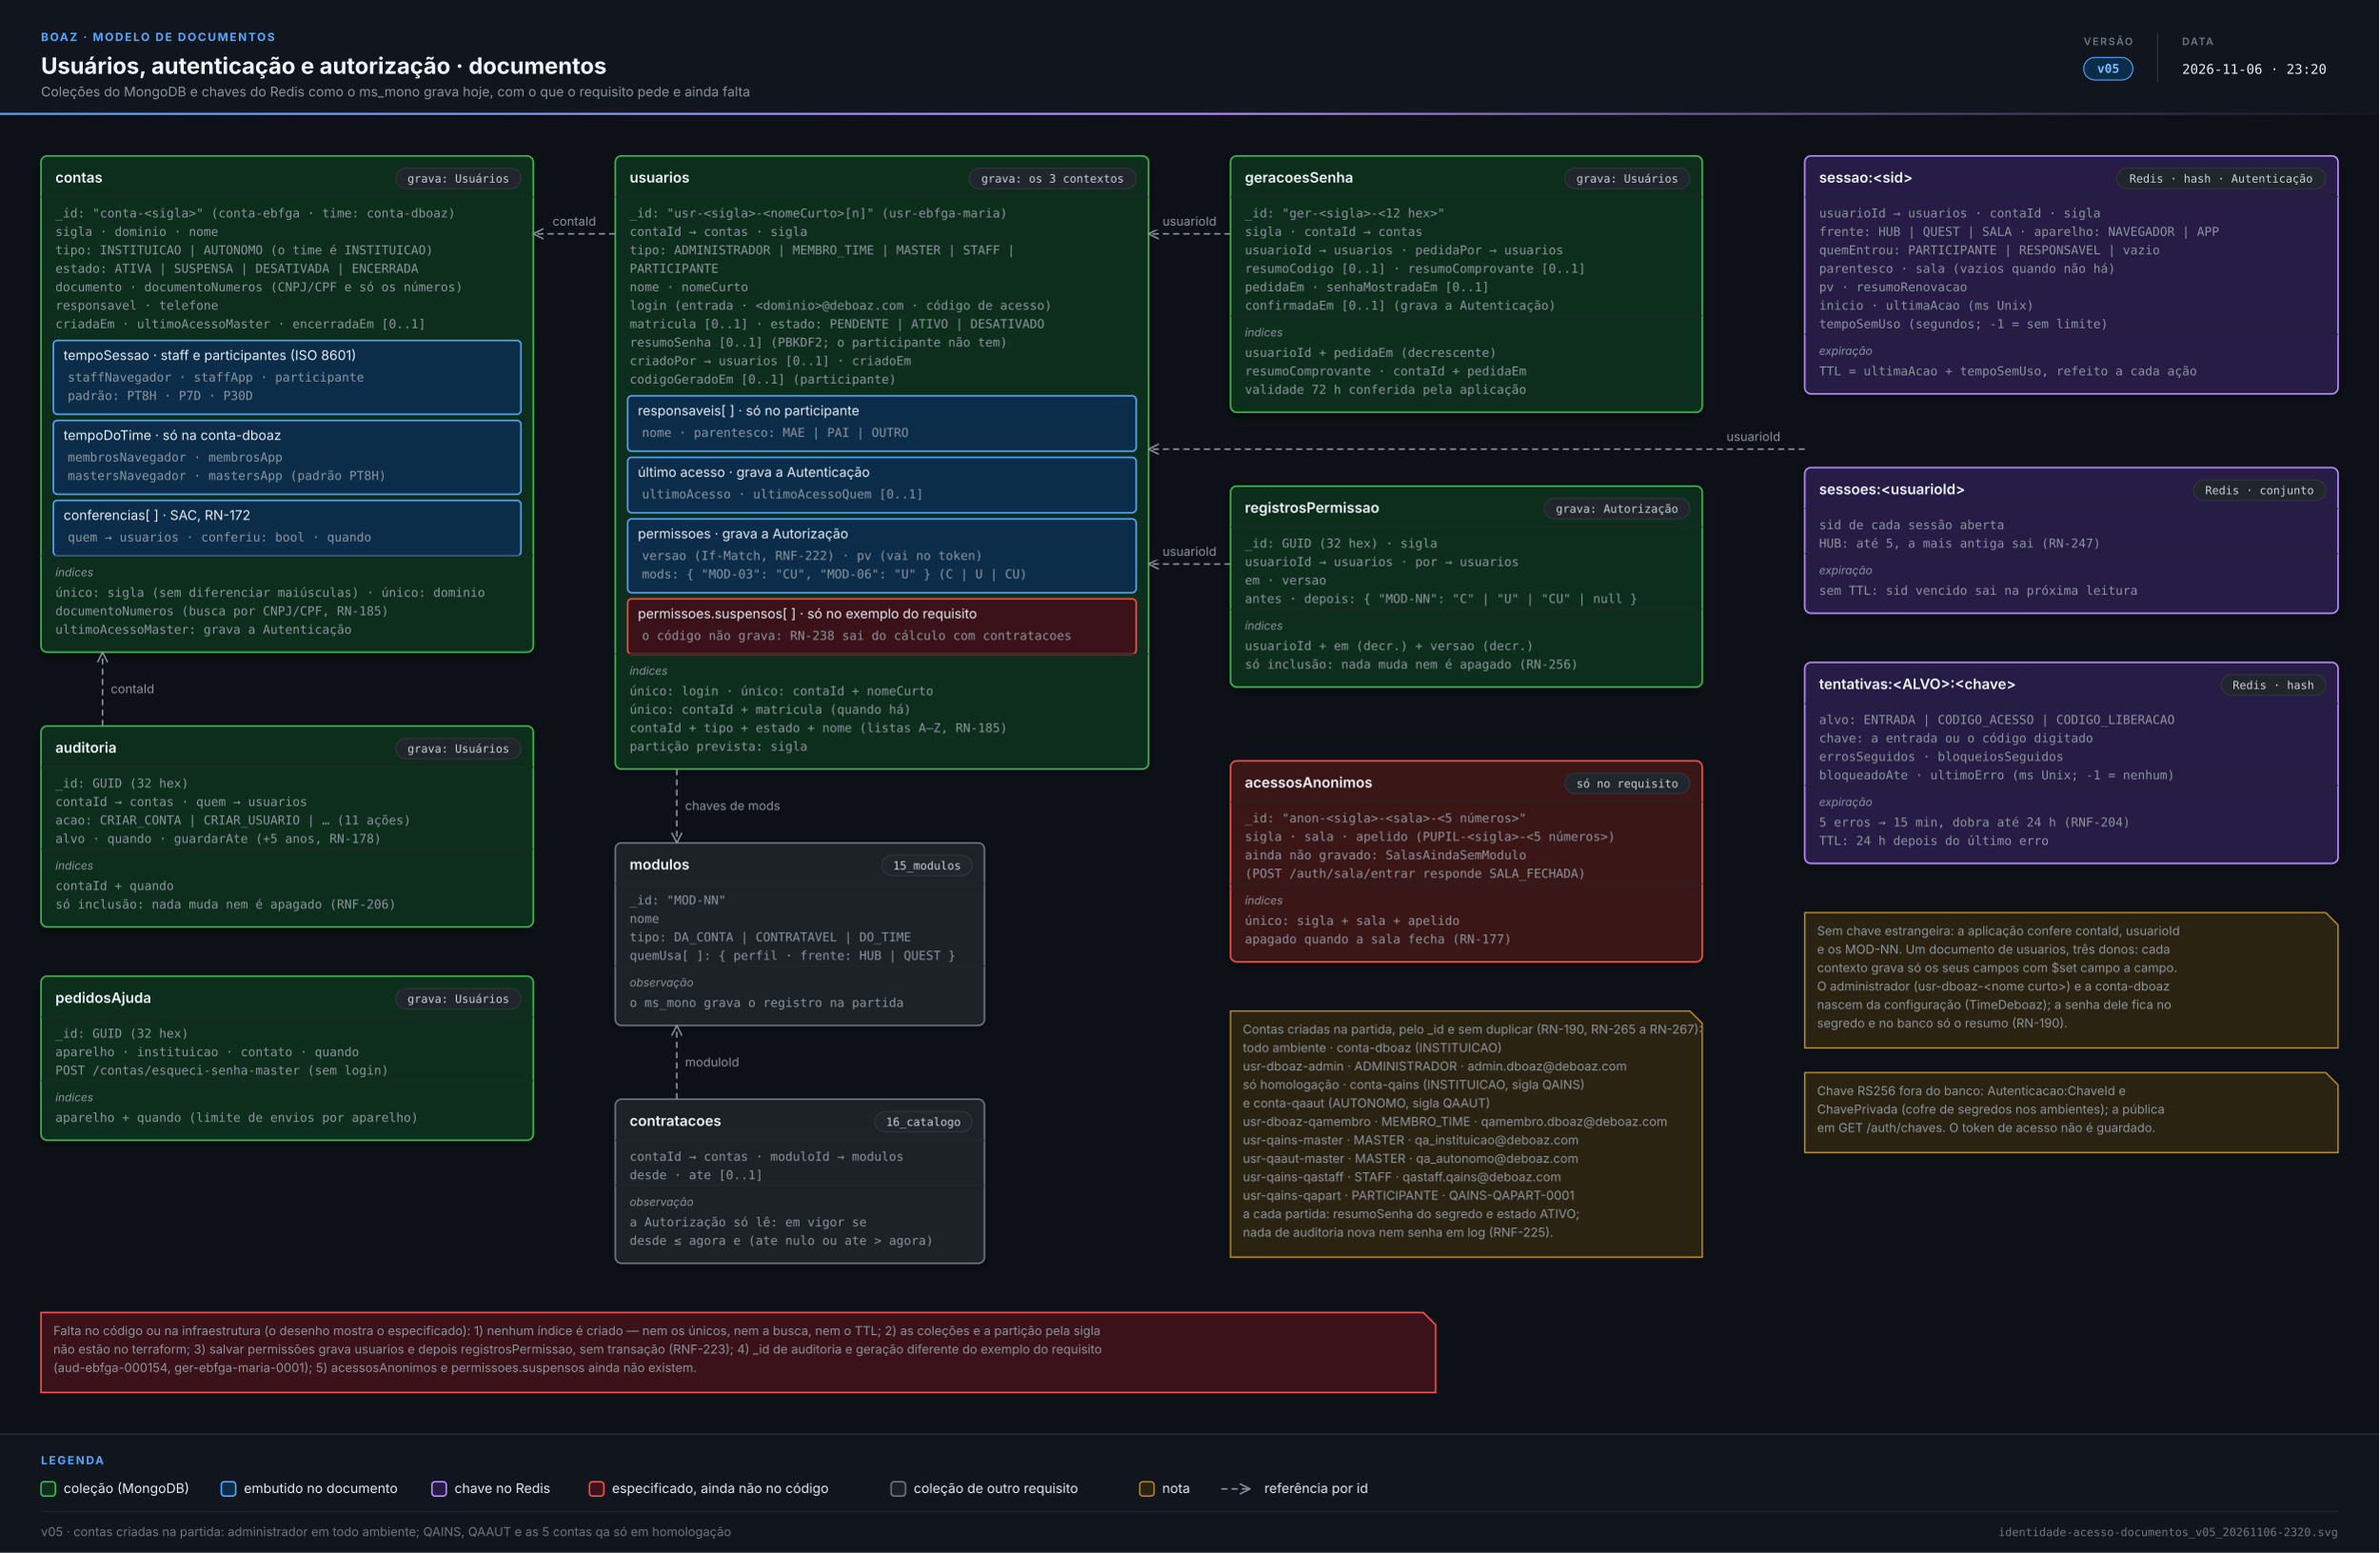
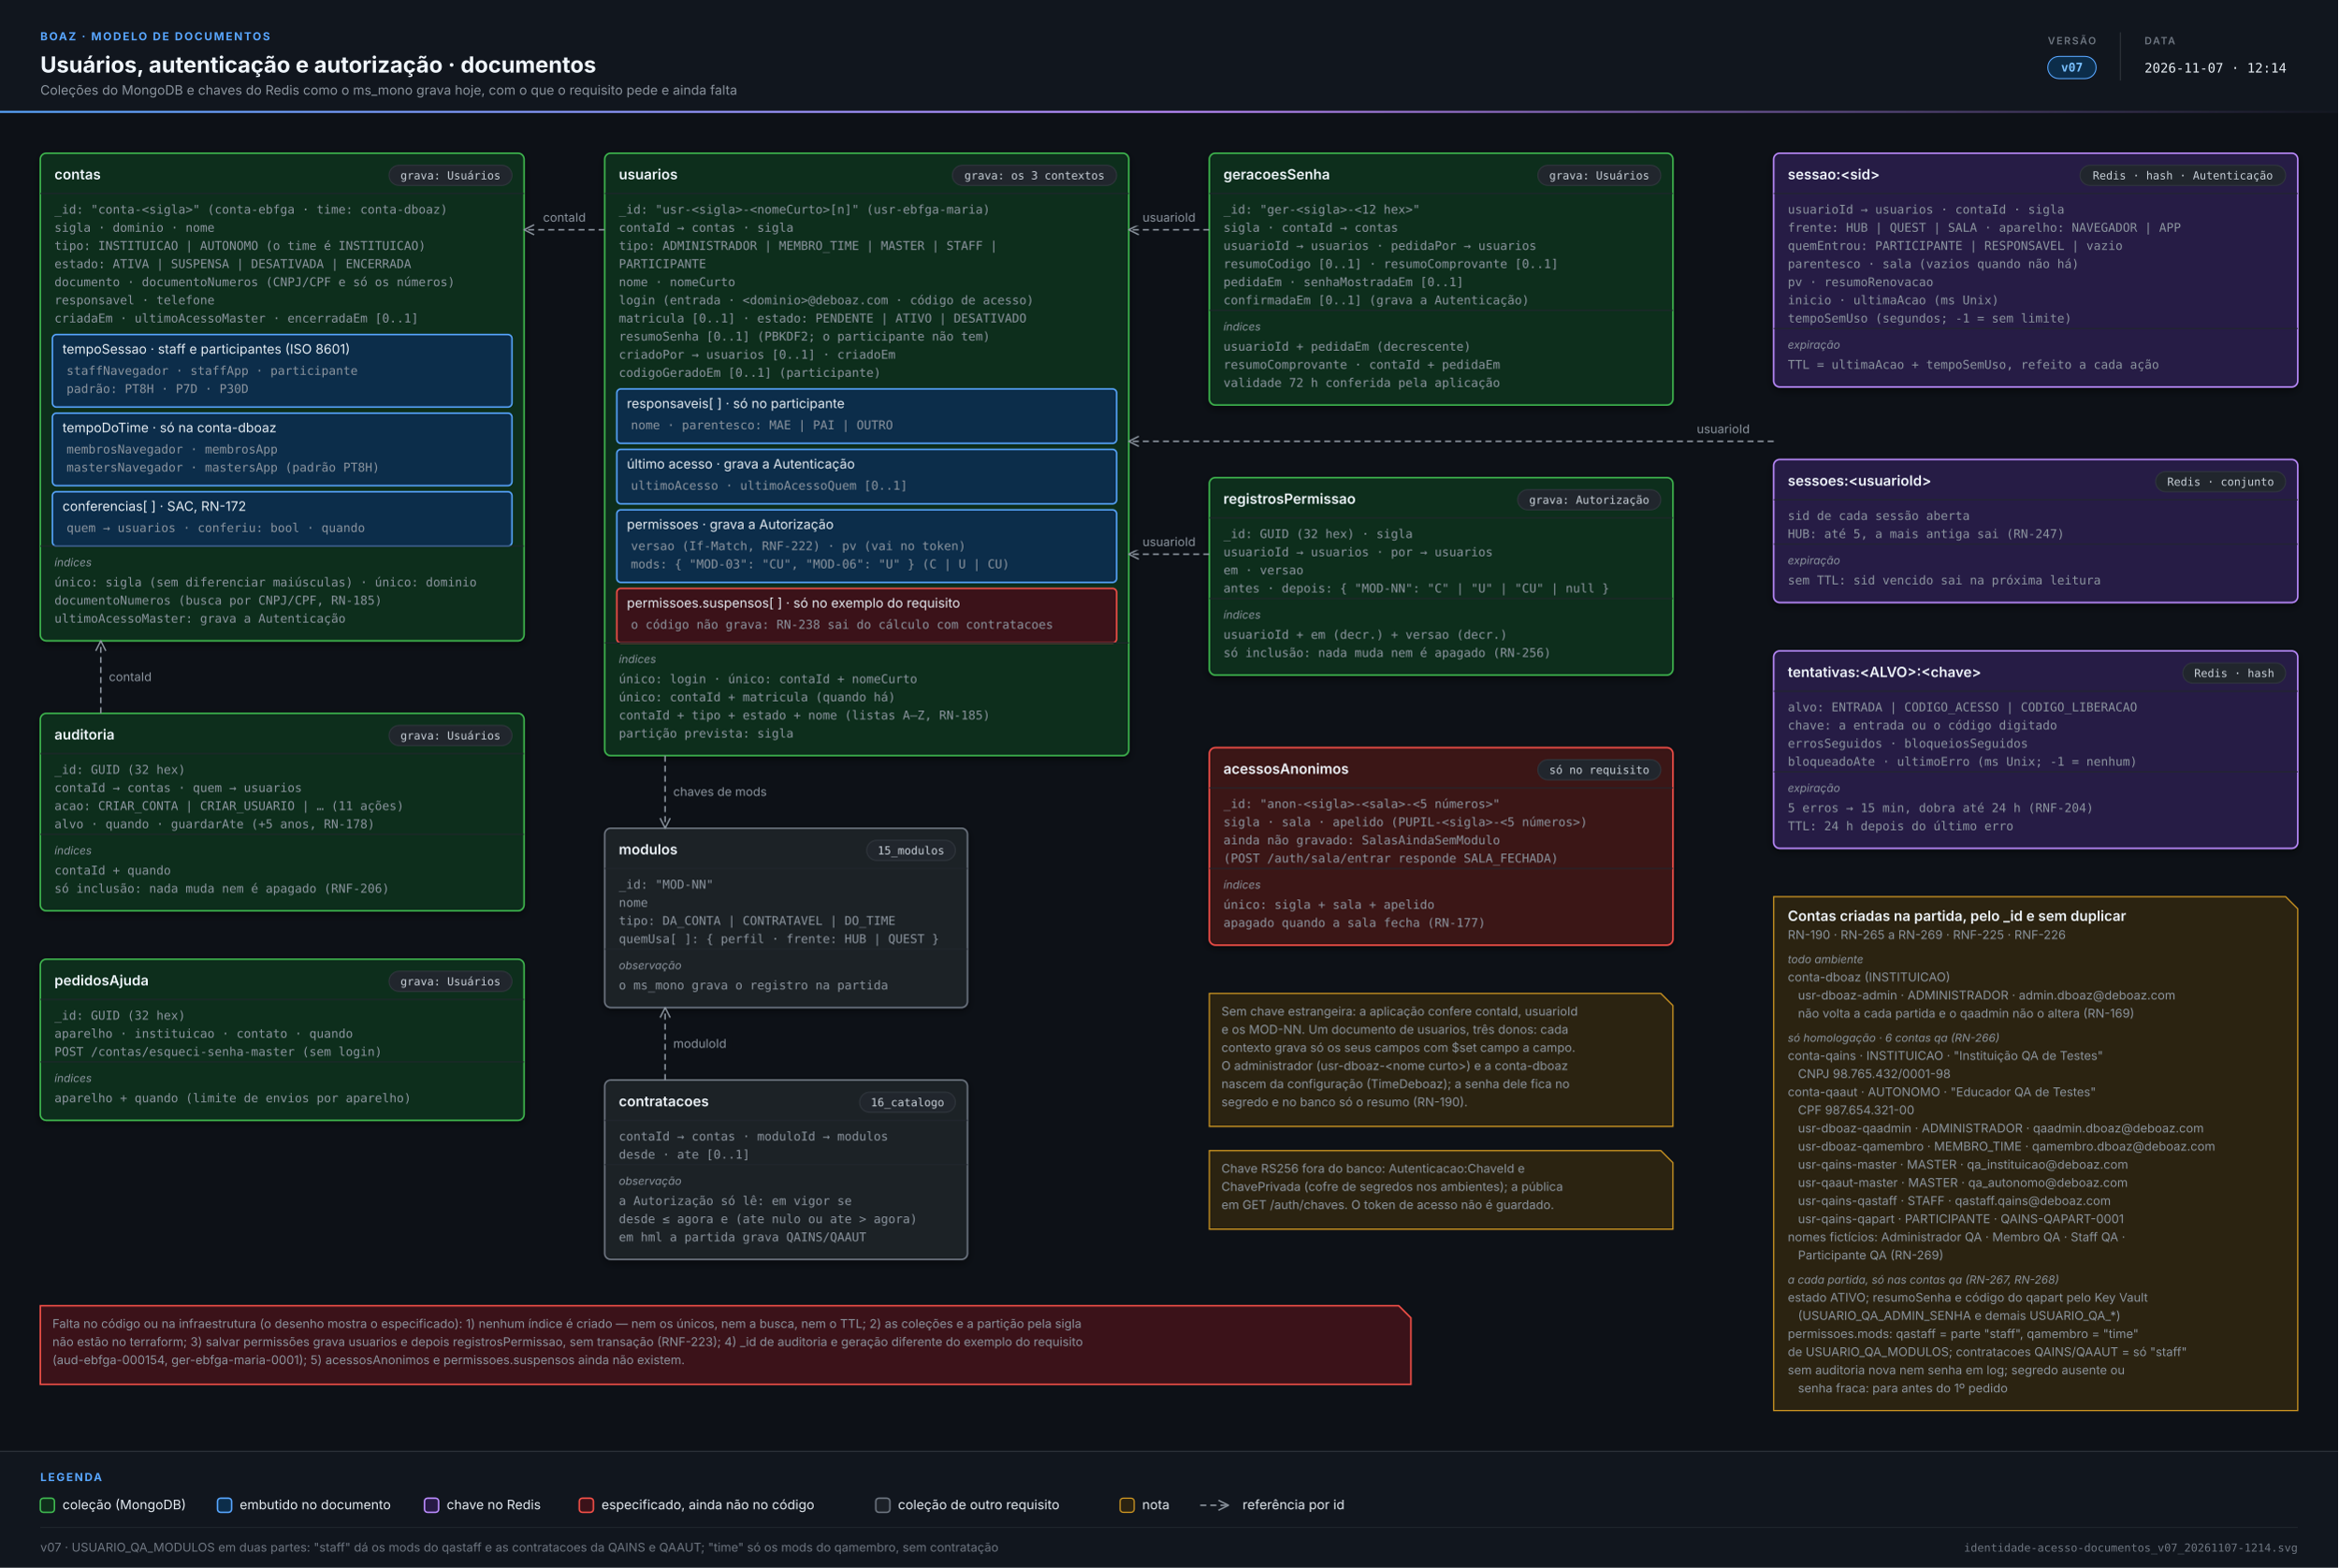
- <svg xmlns="http://www.w3.org/2000/svg" viewBox="0 0 2320 1514" width="2320" height="1514">
+ <svg xmlns="http://www.w3.org/2000/svg" viewBox="0 0 2320 1556" width="2320" height="1556">
  <style>
    /* ── base ─────────────────────────────────────────── */
    .bg            { fill: #0d1117; }
    :root          { background: #0d1117; } /* aberto sozinho no navegador, o fundo escuro cobre a janela toda */
    text           { font-family: Inter, "Segoe UI", Roboto, "Helvetica Neue", Helvetica, Arial, sans-serif; font-size: 13px; fill: #e6edf3; }
    .title         { font-size: 22px; font-weight: 700; fill: #f0f6fc; }
    .subtitle      { font-size: 13px; fill: #8b949e; }
    .section       { font-size: 12px; font-weight: 700; letter-spacing: 0.12em; fill: #58a6ff; }
    .label         { font-size: 13px; fill: #e6edf3; }
    .label-strong  { font-size: 14px; font-weight: 600; fill: #f0f6fc; }
    .label-underline { text-decoration: underline; }
    .muted         { font-size: 12px; fill: #8b949e; }
    .mono          { font-family: "JetBrains Mono", "SF Mono", Menlo, Consolas, monospace; font-size: 12px; fill: #8b949e; }
    .divider       { stroke: #21262d; stroke-width: 1; }
    .panel         { fill: #10151c; stroke: #21262d; stroke-width: 1; }

    /* ── nós: uma cor por papel, no máximo 4 por diagrama ── */
    .node          { fill: #161b22; stroke: #30363d; stroke-width: 1.5; }
    .node-face     { fill: #21262d; stroke: #30363d; stroke-width: 1.5; stroke-linejoin: round; }
    .node-blue     { fill: #0c2d4a; stroke: #58a6ff; stroke-width: 1.5; }
    .node-green    { fill: #0f2e1b; stroke: #3fb950; stroke-width: 1.5; }
    .node-purple   { fill: #271a45; stroke: #bc8cff; stroke-width: 1.5; }
    .node-orange   { fill: #3a2410; stroke: #f0883e; stroke-width: 1.5; }
    .node-red      { fill: #3b1219; stroke: #f85149; stroke-width: 1.5; }
    .node-external { fill: #1c2128; stroke: #6e7681; stroke-width: 1.5; }

    /* ── fronteiras (conta, região, rede, módulo) ─────── */
    .boundary       { fill: #161b22; fill-opacity: 0.35; stroke: #484f58; stroke-width: 1.2; stroke-dasharray: 6 4; }
    .boundary-label { font-size: 11px; font-weight: 600; letter-spacing: 0.08em; fill: #8b949e; }

    /* ── arestas e comunicação ─────────────────────────── */
    .edge          { fill: none; stroke: #8b949e; stroke-width: 1.5; }
    .edge-accent   { fill: none; stroke: #58a6ff; stroke-width: 1.8; }
    .edge-async    { stroke-dasharray: 6 4; }
    .edge-data     { stroke-dasharray: 1 5; stroke-linecap: round; stroke-width: 2.2; }
    .edge-label-bg { fill: #0d1117; }
    .arrow-head    { fill: #8b949e; }
    .arrow-accent  { fill: #58a6ff; }
    .lifeline      { stroke: #30363d; stroke-width: 1.2; stroke-dasharray: 4 4; }
    .chip          { fill: #21262d; stroke: #30363d; stroke-width: 1; }
    .chip-text     { font-family: "JetBrains Mono", "SF Mono", Menlo, Consolas, monospace; font-size: 11px; fill: #c9d1d9; }

    /* ── ícones neutros (#ic-*, #uml-*) ───────────────── */
    .ico           { fill: none; stroke: #c9d1d9; stroke-width: 1.5; stroke-linecap: round; stroke-linejoin: round; }
    .ico-fill      { fill: #c9d1d9; }
    .ico-solid     { fill: #161b22; stroke: #c9d1d9; stroke-width: 1.5; stroke-linejoin: round; }

    /* ── notação UML ───────────────────────────────────── */
    .ink           { fill: #e6edf3; }
    .ink-ring      { fill: none; stroke: #e6edf3; stroke-width: 1.5; }
    .node-note     { fill: #2b2311; stroke: #d29922; stroke-width: 1.2; }
    .uml-keyword   { font-size: 11px; font-style: italic; fill: #8b949e; }
    .activation    { fill: #21262d; stroke: #8b949e; stroke-width: 1.2; }
    .frame-tag     { fill: #21262d; stroke: #484f58; stroke-width: 1.2; }
    .frame-op      { font-size: 11px; font-weight: 700; fill: #c9d1d9; }
    .arrow-open    { fill: none; stroke: #8b949e; stroke-width: 1.4; stroke-linejoin: round; }
    .arrow-hollow  { fill: #0d1117; stroke: #8b949e; stroke-width: 1.2; stroke-linejoin: round; }

    /* ── marca d'água: topo e rodapé (seção 7) ────────── */
    .wm-band       { fill: #11161e; }
    .wm-accent     { fill: url(#marca-acento); }
    .wm-sep        { stroke: #30363d; stroke-width: 1; }
    .wm-frame      { fill: none; stroke: #30363d; stroke-width: 1; }
    .wm-eyebrow    { font-size: 11px; font-weight: 700; letter-spacing: 0.14em; fill: #58a6ff; }
    .wm-meta-label { font-size: 10px; font-weight: 600; letter-spacing: 0.14em; fill: #6e7681; }
    .wm-meta-value { font-family: "JetBrains Mono", "SF Mono", Menlo, Consolas, monospace; font-size: 13px; fill: #e6edf3; }
    .wm-badge      { fill: #0c2d4a; stroke: #58a6ff; stroke-width: 1; }
    .wm-badge-text { font-family: "JetBrains Mono", "SF Mono", Menlo, Consolas, monospace; font-size: 12px; font-weight: 700; fill: #79c0ff; }
    .wm-file       { font-family: "JetBrains Mono", "SF Mono", Menlo, Consolas, monospace; font-size: 11px; fill: #6e7681; }
    .footer        { font-size: 12px; fill: #6e7681; }
  </style>
  <defs>
    <marker id="seta" viewBox="0 0 10 10" refX="9" refY="5" markerWidth="7" markerHeight="7" orient="auto-start-reverse">
      <path d="M0,0 L10,5 L0,10 z" class="arrow-head" />
    </marker>
    <marker id="seta-destaque" viewBox="0 0 10 10" refX="9" refY="5" markerWidth="7" markerHeight="7" orient="auto-start-reverse">
      <path d="M0,0 L10,5 L0,10 z" class="arrow-accent" />
    </marker>
    <marker id="seta-aberta" viewBox="-1 -1 12 12" refX="10" refY="5" markerWidth="8" markerHeight="8" orient="auto-start-reverse">
      <path d="M0,0 L10,5 L0,10" class="arrow-open" />
    </marker>
    <marker id="heranca" viewBox="-1 -1 14 14" refX="12" refY="6" markerWidth="10" markerHeight="10" orient="auto-start-reverse">
      <path d="M0,0 L12,6 L0,12 z" class="arrow-hollow" />
    </marker>
    <marker id="extensao" viewBox="-1 -1 14 14" refX="12" refY="6" markerWidth="10" markerHeight="10" orient="auto-start-reverse">
      <path d="M0,0 L12,6 L0,12 z" class="arrow-head" />
    </marker>
    <marker id="composicao" viewBox="-1 -1 16 10" refX="14" refY="4" markerWidth="16" markerHeight="11" orient="auto-start-reverse">
      <path d="M0,4 L7,0 L14,4 L7,8 z" class="arrow-head" />
    </marker>
    <marker id="agregacao" viewBox="-1 -1 16 10" refX="14" refY="4" markerWidth="16" markerHeight="11" orient="auto-start-reverse">
      <path d="M0,4 L7,0 L14,4 L7,8 z" class="arrow-hollow" />
    </marker>
    <marker id="er-um" viewBox="0 0 16 12" refX="16" refY="6" markerWidth="16" markerHeight="12" markerUnits="userSpaceOnUse" orient="auto-start-reverse">
      <path d="M6,0 V12 M10,0 V12" class="arrow-open" />
    </marker>
    <marker id="er-muitos" viewBox="0 0 16 12" refX="16" refY="6" markerWidth="16" markerHeight="12" markerUnits="userSpaceOnUse" orient="auto-start-reverse">
      <path d="M4,0 V12 M6,6 L16,0 M6,6 L16,12" class="arrow-open" />
    </marker>
    <filter id="sombra" x="-10%" y="-10%" width="120%" height="140%">
      <feDropShadow dx="0" dy="3" stdDeviation="4" flood-color="#000000" flood-opacity="0.45" />
    </filter>
    <linearGradient id="marca-acento" x1="0" y1="0" x2="1" y2="0">
      <stop offset="0" stop-color="#58a6ff" />
      <stop offset="0.5" stop-color="#bc8cff" />
      <stop offset="1" stop-color="#bc8cff" stop-opacity="0" />
    </linearGradient>
  </defs>
  <rect class="bg" x="0" y="0" width="2320" height="1514" />
  <g id="marca-topo">
    <rect class="wm-band" x="0" y="0" width="2320" height="112" />
    <rect class="wm-accent" x="0" y="110" width="2320" height="2" />
    <text class="wm-eyebrow" x="40" y="40">BOAZ · MODELO DE DOCUMENTOS</text>
    <text class="title" x="40" y="72">Usuários, autenticação e autorização · documentos</text>
    <text class="subtitle" x="40" y="94">Coleções do MongoDB e chaves do Redis como o ms_mono grava hoje, com o que o requisito pede e ainda falta</text>
    <text class="wm-meta-label" x="2032" y="44">VERSÃO</text>
    <rect class="wm-badge" x="2032" y="56" width="48" height="22" rx="11" />
-     <text class="wm-badge-text" x="2056" y="71" text-anchor="middle">v05</text>
+     <text class="wm-badge-text" x="2056" y="71" text-anchor="middle">v07</text>
    <line class="wm-sep" x1="2104" y1="32" x2="2104" y2="80" />
    <text class="wm-meta-label" x="2128" y="44">DATA</text>
-     <text class="wm-meta-value" x="2128" y="72">2026-11-06 · 23:20</text>
+     <text class="wm-meta-value" x="2128" y="72">2026-11-07 · 12:14</text>
  </g>
  <g id="desenho" transform="translate(0,152)">
    <g id="c-contas" filter="url(#sombra)">
      <rect class="node-green" x="40" y="0" width="480" height="484" rx="6" />
    </g>
    <text class="label-strong" x="54" y="26">contas</text>
    <rect class="chip" x="386" y="12" width="122" height="20" rx="10" />
    <text class="chip-text" x="447.0" y="26" text-anchor="middle">grava: Usuários</text>
    <line class="divider" x1="40" y1="40" x2="520" y2="40" />
    <text class="mono" x="54" y="60">_id: "conta-&lt;sigla&gt;"   (conta-ebfga · time: conta-dboaz)</text>
    <text class="mono" x="54" y="78">sigla · dominio · nome</text>
    <text class="mono" x="54" y="96">tipo: INSTITUICAO | AUTONOMO   (o time é INSTITUICAO)</text>
    <text class="mono" x="54" y="114">estado: ATIVA | SUSPENSA | DESATIVADA | ENCERRADA</text>
    <text class="mono" x="54" y="132">documento · documentoNumeros  (CNPJ/CPF e só os números)</text>
    <text class="mono" x="54" y="150">responsavel · telefone</text>
    <text class="mono" x="54" y="168">criadaEm · ultimoAcessoMaster · encerradaEm [0..1]</text>
    <rect class="node-blue" x="52" y="180" width="456" height="72" rx="4" />
    <text class="label" x="62" y="199">tempoSessao  · staff e participantes (ISO 8601)</text>
    <text class="mono" x="66" y="220">staffNavegador · staffApp · participante</text>
    <text class="mono" x="66" y="238">padrão: PT8H · P7D · P30D</text>
    <rect class="node-blue" x="52" y="258" width="456" height="72" rx="4" />
    <text class="label" x="62" y="277">tempoDoTime  · só na conta-dboaz</text>
    <text class="mono" x="66" y="298">membrosNavegador · membrosApp</text>
    <text class="mono" x="66" y="316">mastersNavegador · mastersApp   (padrão PT8H)</text>
    <rect class="node-blue" x="52" y="336" width="456" height="54" rx="4" />
    <text class="label" x="62" y="355">conferencias[ ]  · SAC, RN-172</text>
    <text class="mono" x="66" y="376">quem → usuarios · conferiu: bool · quando</text>
    <line class="divider" x1="40" y1="390" x2="520" y2="390" />
    <text class="uml-keyword" x="54" y="410">índices</text>
    <text class="mono" x="54" y="430">único: sigla (sem diferenciar maiúsculas) · único: dominio</text>
    <text class="mono" x="54" y="448">documentoNumeros (busca por CNPJ/CPF, RN-185)</text>
    <text class="mono" x="54" y="466">ultimoAcessoMaster: grava a Autenticação</text>
    <g id="c-auditoria" filter="url(#sombra)">
      <rect class="node-green" x="40" y="556" width="480" height="196" rx="6" />
    </g>
    <text class="label-strong" x="54" y="582">auditoria</text>
    <rect class="chip" x="386" y="568" width="122" height="20" rx="10" />
    <text class="chip-text" x="447.0" y="582" text-anchor="middle">grava: Usuários</text>
    <line class="divider" x1="40" y1="596" x2="520" y2="596" />
    <text class="mono" x="54" y="616">_id: GUID (32 hex)</text>
    <text class="mono" x="54" y="634">contaId → contas · quem → usuarios</text>
    <text class="mono" x="54" y="652">acao: CRIAR_CONTA | CRIAR_USUARIO | … (11 ações)</text>
    <text class="mono" x="54" y="670">alvo · quando · guardarAte  (+5 anos, RN-178)</text>
    <line class="divider" x1="40" y1="676" x2="520" y2="676" />
    <text class="uml-keyword" x="54" y="696">índices</text>
    <text class="mono" x="54" y="716">contaId + quando</text>
    <text class="mono" x="54" y="734">só inclusão: nada muda nem é apagado (RNF-206)</text>
    <g id="c-pedidos-ajuda" filter="url(#sombra)">
      <rect class="node-green" x="40" y="800" width="480" height="160" rx="6" />
    </g>
    <text class="label-strong" x="54" y="826">pedidosAjuda</text>
    <rect class="chip" x="386" y="812" width="122" height="20" rx="10" />
    <text class="chip-text" x="447.0" y="826" text-anchor="middle">grava: Usuários</text>
    <line class="divider" x1="40" y1="840" x2="520" y2="840" />
    <text class="mono" x="54" y="860">_id: GUID (32 hex)</text>
    <text class="mono" x="54" y="878">aparelho · instituicao · contato · quando</text>
    <text class="mono" x="54" y="896">POST /contas/esqueci-senha-master (sem login)</text>
    <line class="divider" x1="40" y1="902" x2="520" y2="902" />
    <text class="uml-keyword" x="54" y="922">índices</text>
    <text class="mono" x="54" y="942">aparelho + quando  (limite de envios por aparelho)</text>
    <g id="c-usuarios" filter="url(#sombra)">
      <rect class="node-green" x="600" y="0" width="520" height="598" rx="6" />
    </g>
    <text class="label-strong" x="614" y="26">usuarios</text>
    <rect class="chip" x="945" y="12" width="163" height="20" rx="10" />
    <text class="chip-text" x="1026.5" y="26" text-anchor="middle">grava: os 3 contextos</text>
    <line class="divider" x1="600" y1="40" x2="1120" y2="40" />
    <text class="mono" x="614" y="60">_id: "usr-&lt;sigla&gt;-&lt;nomeCurto&gt;[n]"   (usr-ebfga-maria)</text>
    <text class="mono" x="614" y="78">contaId → contas · sigla</text>
    <text class="mono" x="614" y="96">tipo: ADMINISTRADOR | MEMBRO_TIME | MASTER | STAFF |</text>
    <text class="mono" x="614" y="114">      PARTICIPANTE</text>
    <text class="mono" x="614" y="132">nome · nomeCurto</text>
    <text class="mono" x="614" y="150">login  (entrada · &lt;dominio&gt;@deboaz.com · código de acesso)</text>
    <text class="mono" x="614" y="168">matricula [0..1] · estado: PENDENTE | ATIVO | DESATIVADO</text>
    <text class="mono" x="614" y="186">resumoSenha [0..1]  (PBKDF2; o participante não tem)</text>
    <text class="mono" x="614" y="204">criadoPor → usuarios [0..1] · criadoEm</text>
    <text class="mono" x="614" y="222">codigoGeradoEm [0..1]  (participante)</text>
    <rect class="node-blue" x="612" y="234" width="496" height="54" rx="4" />
    <text class="label" x="622" y="253">responsaveis[ ]  · só no participante</text>
    <text class="mono" x="626" y="274">nome · parentesco: MAE | PAI | OUTRO</text>
    <rect class="node-blue" x="612" y="294" width="496" height="54" rx="4" />
    <text class="label" x="622" y="313">último acesso  · grava a Autenticação</text>
    <text class="mono" x="626" y="334">ultimoAcesso · ultimoAcessoQuem [0..1]</text>
    <rect class="node-blue" x="612" y="354" width="496" height="72" rx="4" />
    <text class="label" x="622" y="373">permissoes  · grava a Autorização</text>
    <text class="mono" x="626" y="394">versao  (If-Match, RNF-222) · pv  (vai no token)</text>
    <text class="mono" x="626" y="412">mods: { "MOD-03": "CU", "MOD-06": "U" }   (C | U | CU)</text>
    <rect class="node-red" x="612" y="432" width="496" height="54" rx="4" />
    <text class="label" x="622" y="451">permissoes.suspensos[ ]  · só no exemplo do requisito</text>
    <text class="mono" x="626" y="472">o código não grava: RN-238 sai do cálculo com contratacoes</text>
    <line class="divider" x1="600" y1="486" x2="1120" y2="486" />
    <text class="uml-keyword" x="614" y="506">índices</text>
    <text class="mono" x="614" y="526">único: login · único: contaId + nomeCurto</text>
    <text class="mono" x="614" y="544">único: contaId + matricula  (quando há)</text>
    <text class="mono" x="614" y="562">contaId + tipo + estado + nome  (listas A–Z, RN-185)</text>
    <text class="mono" x="614" y="580">partição prevista: sigla</text>
    <g id="c-modulos" filter="url(#sombra)">
      <rect class="node-external" x="600" y="670" width="360" height="178" rx="6" />
    </g>
    <text class="label-strong" x="614" y="696">modulos</text>
    <rect class="chip" x="860" y="682" width="88" height="20" rx="10" />
    <text class="chip-text" x="904.0" y="696" text-anchor="middle">15_modulos</text>
    <line class="divider" x1="600" y1="710" x2="960" y2="710" />
    <text class="mono" x="614" y="730">_id: "MOD-NN"</text>
    <text class="mono" x="614" y="748">nome</text>
    <text class="mono" x="614" y="766">tipo: DA_CONTA | CONTRATAVEL | DO_TIME</text>
    <text class="mono" x="614" y="784">quemUsa[ ]: { perfil · frente: HUB | QUEST }</text>
    <line class="divider" x1="600" y1="790" x2="960" y2="790" />
    <text class="uml-keyword" x="614" y="810">observação</text>
    <text class="mono" x="614" y="830">o ms_mono grava o registro na partida</text>
    <g id="c-contratacoes" filter="url(#sombra)">
-       <rect class="node-external" x="600" y="920" width="360" height="160" rx="6" />
+       <rect class="node-external" x="600" y="920" width="360" height="178" rx="6" />
    </g>
    <text class="label-strong" x="614" y="946">contratacoes</text>
    <rect class="chip" x="853" y="932" width="95" height="20" rx="10" />
    <text class="chip-text" x="900.5" y="946" text-anchor="middle">16_catalogo</text>
    <line class="divider" x1="600" y1="960" x2="960" y2="960" />
    <text class="mono" x="614" y="980">contaId → contas · moduloId → modulos</text>
    <text class="mono" x="614" y="998">desde · ate [0..1]</text>
    <line class="divider" x1="600" y1="1004" x2="960" y2="1004" />
    <text class="uml-keyword" x="614" y="1024">observação</text>
    <text class="mono" x="614" y="1044">a Autorização só lê: em vigor se</text>
    <text class="mono" x="614" y="1062">desde ≤ agora e (ate nulo ou ate &gt; agora)</text>
+     <text class="mono" x="614" y="1080">em hml a partida grava QAINS/QAAUT</text>
    <g id="c-geracoes" filter="url(#sombra)">
      <rect class="node-green" x="1200" y="0" width="460" height="250" rx="6" />
    </g>
    <text class="label-strong" x="1214" y="26">geracoesSenha</text>
    <rect class="chip" x="1526" y="12" width="122" height="20" rx="10" />
    <text class="chip-text" x="1587.0" y="26" text-anchor="middle">grava: Usuários</text>
    <line class="divider" x1="1200" y1="40" x2="1660" y2="40" />
    <text class="mono" x="1214" y="60">_id: "ger-&lt;sigla&gt;-&lt;12 hex&gt;"</text>
    <text class="mono" x="1214" y="78">sigla · contaId → contas</text>
    <text class="mono" x="1214" y="96">usuarioId → usuarios · pedidaPor → usuarios</text>
    <text class="mono" x="1214" y="114">resumoCodigo [0..1] · resumoComprovante [0..1]</text>
    <text class="mono" x="1214" y="132">pedidaEm · senhaMostradaEm [0..1]</text>
    <text class="mono" x="1214" y="150">confirmadaEm [0..1]  (grava a Autenticação)</text>
    <line class="divider" x1="1200" y1="156" x2="1660" y2="156" />
    <text class="uml-keyword" x="1214" y="176">índices</text>
    <text class="mono" x="1214" y="196">usuarioId + pedidaEm (decrescente)</text>
    <text class="mono" x="1214" y="214">resumoComprovante · contaId + pedidaEm</text>
    <text class="mono" x="1214" y="232">validade 72 h conferida pela aplicação</text>
    <g id="c-registros" filter="url(#sombra)">
      <rect class="node-green" x="1200" y="322" width="460" height="196" rx="6" />
    </g>
    <text class="label-strong" x="1214" y="348">registrosPermissao</text>
    <rect class="chip" x="1506" y="334" width="142" height="20" rx="10" />
    <text class="chip-text" x="1577.0" y="348" text-anchor="middle">grava: Autorização</text>
    <line class="divider" x1="1200" y1="362" x2="1660" y2="362" />
    <text class="mono" x="1214" y="382">_id: GUID (32 hex) · sigla</text>
    <text class="mono" x="1214" y="400">usuarioId → usuarios · por → usuarios</text>
    <text class="mono" x="1214" y="418">em · versao</text>
    <text class="mono" x="1214" y="436">antes · depois: { "MOD-NN": "C" | "U" | "CU" | null }</text>
    <line class="divider" x1="1200" y1="442" x2="1660" y2="442" />
    <text class="uml-keyword" x="1214" y="462">índices</text>
    <text class="mono" x="1214" y="482">usuarioId + em (decr.) + versao (decr.)</text>
    <text class="mono" x="1214" y="500">só inclusão: nada muda nem é apagado (RN-256)</text>
    <g id="c-anonimos" filter="url(#sombra)">
      <rect class="node-red" x="1200" y="590" width="460" height="196" rx="6" />
    </g>
    <text class="label-strong" x="1214" y="616">acessosAnonimos</text>
    <rect class="chip" x="1526" y="602" width="122" height="20" rx="10" />
    <text class="chip-text" x="1587.0" y="616" text-anchor="middle">só no requisito</text>
    <line class="divider" x1="1200" y1="630" x2="1660" y2="630" />
    <text class="mono" x="1214" y="650">_id: "anon-&lt;sigla&gt;-&lt;sala&gt;-&lt;5 números&gt;"</text>
    <text class="mono" x="1214" y="668">sigla · sala · apelido  (PUPIL-&lt;sigla&gt;-&lt;5 números&gt;)</text>
    <text class="mono" x="1214" y="686">ainda não gravado: SalasAindaSemModulo</text>
    <text class="mono" x="1214" y="704">(POST /auth/sala/entrar responde SALA_FECHADA)</text>
    <line class="divider" x1="1200" y1="710" x2="1660" y2="710" />
    <text class="uml-keyword" x="1214" y="730">índices</text>
    <text class="mono" x="1214" y="750">único: sigla + sala + apelido</text>
    <text class="mono" x="1214" y="768">apagado quando a sala fecha (RN-177)</text>
    <g id="c-sessao" filter="url(#sombra)">
      <rect class="node-purple" x="1760" y="0" width="520" height="232" rx="6" />
    </g>
    <text class="label-strong" x="1774" y="26">sessao:&lt;sid&gt;</text>
    <rect class="chip" x="2064" y="12" width="204" height="20" rx="10" />
    <text class="chip-text" x="2166.0" y="26" text-anchor="middle">Redis · hash · Autenticação</text>
    <line class="divider" x1="1760" y1="40" x2="2280" y2="40" />
    <text class="mono" x="1774" y="60">usuarioId → usuarios · contaId · sigla</text>
    <text class="mono" x="1774" y="78">frente: HUB | QUEST | SALA · aparelho: NAVEGADOR | APP</text>
    <text class="mono" x="1774" y="96">quemEntrou: PARTICIPANTE | RESPONSAVEL | vazio</text>
    <text class="mono" x="1774" y="114">parentesco · sala  (vazios quando não há)</text>
    <text class="mono" x="1774" y="132">pv · resumoRenovacao</text>
    <text class="mono" x="1774" y="150">inicio · ultimaAcao  (ms Unix)</text>
    <text class="mono" x="1774" y="168">tempoSemUso  (segundos; -1 = sem limite)</text>
    <line class="divider" x1="1760" y1="174" x2="2280" y2="174" />
    <text class="uml-keyword" x="1774" y="194">expiração</text>
    <text class="mono" x="1774" y="214">TTL = ultimaAcao + tempoSemUso, refeito a cada ação</text>
    <g id="c-sessoes" filter="url(#sombra)">
      <rect class="node-purple" x="1760" y="304" width="520" height="142" rx="6" />
    </g>
    <text class="label-strong" x="1774" y="330">sessoes:&lt;usuarioId&gt;</text>
    <rect class="chip" x="2139" y="316" width="129" height="20" rx="10" />
    <text class="chip-text" x="2203.5" y="330" text-anchor="middle">Redis · conjunto</text>
    <line class="divider" x1="1760" y1="344" x2="2280" y2="344" />
    <text class="mono" x="1774" y="364">sid de cada sessão aberta</text>
    <text class="mono" x="1774" y="382">HUB: até 5, a mais antiga sai (RN-247)</text>
    <line class="divider" x1="1760" y1="388" x2="2280" y2="388" />
    <text class="uml-keyword" x="1774" y="408">expiração</text>
    <text class="mono" x="1774" y="428">sem TTL: sid vencido sai na próxima leitura</text>
    <g id="c-tentativas" filter="url(#sombra)">
      <rect class="node-purple" x="1760" y="494" width="520" height="196" rx="6" />
    </g>
    <text class="label-strong" x="1774" y="520">tentativas:&lt;ALVO&gt;:&lt;chave&gt;</text>
    <rect class="chip" x="2166" y="506" width="102" height="20" rx="10" />
    <text class="chip-text" x="2217.0" y="520" text-anchor="middle">Redis · hash</text>
    <line class="divider" x1="1760" y1="534" x2="2280" y2="534" />
    <text class="mono" x="1774" y="554">alvo: ENTRADA | CODIGO_ACESSO | CODIGO_LIBERACAO</text>
    <text class="mono" x="1774" y="572">chave: a entrada ou o código digitado</text>
    <text class="mono" x="1774" y="590">errosSeguidos · bloqueiosSeguidos</text>
    <text class="mono" x="1774" y="608">bloqueadoAte · ultimoErro  (ms Unix; -1 = nenhum)</text>
    <line class="divider" x1="1760" y1="614" x2="2280" y2="614" />
    <text class="uml-keyword" x="1774" y="634">expiração</text>
    <text class="mono" x="1774" y="654">5 erros → 15 min, dobra até 24 h (RNF-204)</text>
    <text class="mono" x="1774" y="672">TTL: 24 h depois do último erro</text>
    <path class="edge edge-async" d="M600,76 L520,76" marker-end="url(#seta-aberta)" />
    <rect class="edge-label-bg" x="532.2" y="56" width="55.6" height="16" />
    <text class="muted" x="560.0" y="68" text-anchor="middle">contaId</text>
    <path class="edge edge-async" d="M1200,76 L1120,76" marker-end="url(#seta-aberta)" />
    <rect class="edge-label-bg" x="1125.4" y="56" width="69.2" height="16" />
    <text class="muted" x="1160.0" y="68" text-anchor="middle">usuarioId</text>
    <path class="edge edge-async" d="M1200,398 L1120,398" marker-end="url(#seta-aberta)" />
    <rect class="edge-label-bg" x="1125.4" y="378" width="69.2" height="16" />
    <text class="muted" x="1160.0" y="390" text-anchor="middle">usuarioId</text>
    <path class="edge edge-async" d="M1760,286 L1120,286" marker-end="url(#seta-aberta)" />
    <rect class="edge-label-bg" x="1675.4" y="266" width="69.2" height="16" />
    <text class="muted" x="1710" y="278" text-anchor="middle">usuarioId</text>
    <path class="edge edge-async" d="M100,556 L100,484" marker-end="url(#seta-aberta)" />
    <rect class="edge-label-bg" x="104" y="512.0" width="55.6" height="16" />
    <text class="muted" x="108" y="524.0" text-anchor="start">contaId</text>
    <path class="edge edge-async" d="M660,598 L660,670" marker-end="url(#seta-aberta)" />
    <rect class="edge-label-bg" x="664" y="626.0" width="103.2" height="16" />
    <text class="muted" x="668" y="638.0" text-anchor="start">chaves de mods</text>
    <path class="edge edge-async" d="M660,920 L660,848" marker-end="url(#seta-aberta)" />
    <rect class="edge-label-bg" x="664" y="876.0" width="62.4" height="16" />
    <text class="muted" x="668" y="888.0" text-anchor="start">moduloId</text>
-     <path class="node-note" d="M1760,738 H2268 L2280,750 V870 H1760 Z" />
-     <text class="muted" x="1772" y="760">Sem chave estrangeira: a aplicação confere contaId, usuarioId</text>
-     <text class="muted" x="1772" y="778">e os MOD-NN. Um documento de usuarios, três donos: cada</text>
-     <text class="muted" x="1772" y="796">contexto grava só os seus campos com $set campo a campo.</text>
-     <text class="muted" x="1772" y="814">O administrador (usr-dboaz-&lt;nome curto&gt;) e a conta-dboaz</text>
-     <text class="muted" x="1772" y="832">nascem da configuração (TimeDeboaz); a senha dele fica no</text>
-     <text class="muted" x="1772" y="850">segredo e no banco só o resumo (RN-190).</text>
-     <path class="node-note" d="M1760,894 H2268 L2280,906 V972 H1760 Z" />
-     <text class="muted" x="1772" y="916">Chave RS256 fora do banco: Autenticacao:ChaveId e</text>
-     <text class="muted" x="1772" y="934">ChavePrivada (cofre de segredos nos ambientes); a pública</text>
-     <text class="muted" x="1772" y="952">em GET /auth/chaves. O token de acesso não é guardado.</text>
-     <path class="node-red" d="M40,1128 H1388 L1400,1140 V1206 H40 Z" />
-     <text class="muted" x="52" y="1150">Falta no código ou na infraestrutura (o desenho mostra o especificado):  1) nenhum índice é criado — nem os únicos, nem a busca, nem o TTL;  2) as coleções e a partição pela sigla</text>
-     <text class="muted" x="52" y="1168">não estão no terraform;  3) salvar permissões grava usuarios e depois registrosPermissao, sem transação (RNF-223);  4) _id de auditoria e geração diferente do exemplo do requisito</text>
-     <text class="muted" x="52" y="1186">(aud-ebfga-000154, ger-ebfga-maria-0001);  5) acessosAnonimos e permissoes.suspensos ainda não existem.</text>
-     <path class="node-note" d="M1200,834 H1648 L1660,846 V1074 H1200 Z" />
-     <text class="muted" x="1212" y="856">Contas criadas na partida, pelo _id e sem duplicar (RN-190, RN-265 a RN-267):</text>
-     <text class="muted" x="1212" y="874">todo ambiente · conta-dboaz (INSTITUICAO)</text>
-     <text class="muted" x="1212" y="892">   usr-dboaz-admin · ADMINISTRADOR · admin.dboaz@deboaz.com</text>
-     <text class="muted" x="1212" y="910">só homologação · conta-qains (INSTITUICAO, sigla QAINS)</text>
-     <text class="muted" x="1212" y="928">   e conta-qaaut (AUTONOMO, sigla QAAUT)</text>
-     <text class="muted" x="1212" y="946">   usr-dboaz-qamembro · MEMBRO_TIME · qamembro.dboaz@deboaz.com</text>
-     <text class="muted" x="1212" y="964">   usr-qains-master · MASTER · qa_instituicao@deboaz.com</text>
-     <text class="muted" x="1212" y="982">   usr-qaaut-master · MASTER · qa_autonomo@deboaz.com</text>
-     <text class="muted" x="1212" y="1000">   usr-qains-qastaff · STAFF · qastaff.qains@deboaz.com</text>
-     <text class="muted" x="1212" y="1018">   usr-qains-qapart · PARTICIPANTE · QAINS-QAPART-0001</text>
-     <text class="muted" x="1212" y="1036">a cada partida: resumoSenha do segredo e estado ATIVO;</text>
-     <text class="muted" x="1212" y="1054">nada de auditoria nova nem senha em log (RNF-225).</text>
+     <path class="node-note" d="M1200,834 H1648 L1660,846 V966 H1200 Z" />
+     <text class="muted" x="1212" y="856">Sem chave estrangeira: a aplicação confere contaId, usuarioId</text>
+     <text class="muted" x="1212" y="874">e os MOD-NN. Um documento de usuarios, três donos: cada</text>
+     <text class="muted" x="1212" y="892">contexto grava só os seus campos com $set campo a campo.</text>
+     <text class="muted" x="1212" y="910">O administrador (usr-dboaz-&lt;nome curto&gt;) e a conta-dboaz</text>
+     <text class="muted" x="1212" y="928">nascem da configuração (TimeDeboaz); a senha dele fica no</text>
+     <text class="muted" x="1212" y="946">segredo e no banco só o resumo (RN-190).</text>
+     <path class="node-note" d="M1200,990 H1648 L1660,1002 V1068 H1200 Z" />
+     <text class="muted" x="1212" y="1012">Chave RS256 fora do banco: Autenticacao:ChaveId e</text>
+     <text class="muted" x="1212" y="1030">ChavePrivada (cofre de segredos nos ambientes); a pública</text>
+     <text class="muted" x="1212" y="1048">em GET /auth/chaves. O token de acesso não é guardado.</text>
+     <path class="node-red" d="M40,1144 H1388 L1400,1156 V1222 H40 Z" />
+     <text class="muted" x="52" y="1166">Falta no código ou na infraestrutura (o desenho mostra o especificado):  1) nenhum índice é criado — nem os únicos, nem a busca, nem o TTL;  2) as coleções e a partição pela sigla</text>
+     <text class="muted" x="52" y="1184">não estão no terraform;  3) salvar permissões grava usuarios e depois registrosPermissao, sem transação (RNF-223);  4) _id de auditoria e geração diferente do exemplo do requisito</text>
+     <text class="muted" x="52" y="1202">(aud-ebfga-000154, ger-ebfga-maria-0001);  5) acessosAnonimos e permissoes.suspensos ainda não existem.</text>
+     <g id="nota-contas-iniciais">
+       <path class="node-note" d="M1760,738 H2268 L2280,750 V1248 H1760 Z" />
+       <text class="label-strong" x="1774" y="762">Contas criadas na partida, pelo _id e sem duplicar</text>
+       <text class="muted" x="1774" y="780">RN-190 · RN-265 a RN-269 · RNF-225 · RNF-226</text>
+       <text class="uml-keyword" x="1774" y="804">todo ambiente</text>
+       <text class="muted" x="1774" y="822">conta-dboaz (INSTITUICAO)</text>
+       <text class="muted" x="1774" y="840" xml:space="preserve">   usr-dboaz-admin · ADMINISTRADOR · admin.dboaz@deboaz.com</text>
+       <text class="muted" x="1774" y="858" xml:space="preserve">   não volta a cada partida e o qaadmin não o altera (RN-169)</text>
+       <text class="uml-keyword" x="1774" y="882">só homologação · 6 contas qa (RN-266)</text>
+       <text class="muted" x="1774" y="900">conta-qains · INSTITUICAO · "Instituição QA de Testes"</text>
+       <text class="muted" x="1774" y="918" xml:space="preserve">   CNPJ 98.765.432/0001-98</text>
+       <text class="muted" x="1774" y="936">conta-qaaut · AUTONOMO · "Educador QA de Testes"</text>
+       <text class="muted" x="1774" y="954" xml:space="preserve">   CPF 987.654.321-00</text>
+       <text class="muted" x="1774" y="972" xml:space="preserve">   usr-dboaz-qaadmin · ADMINISTRADOR · qaadmin.dboaz@deboaz.com</text>
+       <text class="muted" x="1774" y="990" xml:space="preserve">   usr-dboaz-qamembro · MEMBRO_TIME · qamembro.dboaz@deboaz.com</text>
+       <text class="muted" x="1774" y="1008" xml:space="preserve">   usr-qains-master · MASTER · qa_instituicao@deboaz.com</text>
+       <text class="muted" x="1774" y="1026" xml:space="preserve">   usr-qaaut-master · MASTER · qa_autonomo@deboaz.com</text>
+       <text class="muted" x="1774" y="1044" xml:space="preserve">   usr-qains-qastaff · STAFF · qastaff.qains@deboaz.com</text>
+       <text class="muted" x="1774" y="1062" xml:space="preserve">   usr-qains-qapart · PARTICIPANTE · QAINS-QAPART-0001</text>
+       <text class="muted" x="1774" y="1080">nomes fictícios: Administrador QA · Membro QA · Staff QA ·</text>
+       <text class="muted" x="1774" y="1098" xml:space="preserve">   Participante QA (RN-269)</text>
+       <text class="uml-keyword" x="1774" y="1122">a cada partida, só nas contas qa (RN-267, RN-268)</text>
+       <text class="muted" x="1774" y="1140">estado ATIVO; resumoSenha e código do qapart pelo Key Vault</text>
+       <text class="muted" x="1774" y="1158" xml:space="preserve">   (USUARIO_QA_ADMIN_SENHA e demais USUARIO_QA_*)</text>
+       <text class="muted" x="1774" y="1176">permissoes.mods: qastaff = parte "staff", qamembro = "time"</text>
+       <text class="muted" x="1774" y="1194">de USUARIO_QA_MODULOS; contratacoes QAINS/QAAUT = só "staff"</text>
+       <text class="muted" x="1774" y="1212">sem auditoria nova nem senha em log; segredo ausente ou</text>
+       <text class="muted" x="1774" y="1230" xml:space="preserve">   senha fraca: para antes do 1º pedido</text>
+     </g>
  </g>
-   <g id="marca-rodape" transform="translate(0,1398)">
+   <g id="marca-rodape" transform="translate(0,1440)">
    <rect class="wm-band" x="0" y="0" width="2320" height="116" />
    <line class="wm-sep" x1="0" y1="0.5" x2="2320" y2="0.5" />
    <text class="wm-eyebrow" x="40" y="30">LEGENDA</text>
    <rect class="node-green" x="40" y="47" width="14" height="14" rx="3" />
    <text class="label" x="62" y="58">coleção (MongoDB)</text>
    <rect class="node-blue" x="215.8" y="47" width="14" height="14" rx="3" />
    <text class="label" x="237.8" y="58">embutido no documento</text>
    <rect class="node-purple" x="421.2" y="47" width="14" height="14" rx="3" />
    <text class="label" x="443.2" y="58">chave no Redis</text>
    <rect class="node-red" x="574.8" y="47" width="14" height="14" rx="3" />
    <text class="label" x="596.8" y="58">especificado, ainda não no código</text>
    <rect class="node-external" x="869" y="47" width="14" height="14" rx="3" />
    <text class="label" x="891" y="58">coleção de outro requisito</text>
    <rect class="node-note" x="1111.4" y="47" width="14" height="14" rx="3" />
    <text class="label" x="1133.4" y="58">nota</text>
    <line class="edge edge-async" x1="1191.0" y1="54" x2="1219.0" y2="54" marker-end="url(#seta-aberta)" />
    <text class="label" x="1233.0" y="58">referência por id</text>
    <line class="divider" x1="40" y1="76" x2="2280" y2="76" />
-     <text class="footer" x="40" y="100">v05 · contas criadas na partida: administrador em todo ambiente; QAINS, QAAUT e as 5 contas qa só em homologação</text>
-     <text class="wm-file" x="2280" y="100" text-anchor="end">identidade-acesso-documentos_v05_20261106-2320.svg</text>
+     <text class="footer" x="40" y="100">v07 · USUARIO_QA_MODULOS em duas partes: "staff" dá os mods do qastaff e as contratacoes da QAINS e QAAUT; "time" só os mods do qamembro, sem contratação</text>
+     <text class="wm-file" x="2280" y="100" text-anchor="end">identidade-acesso-documentos_v07_20261107-1214.svg</text>
  </g>
</svg>
